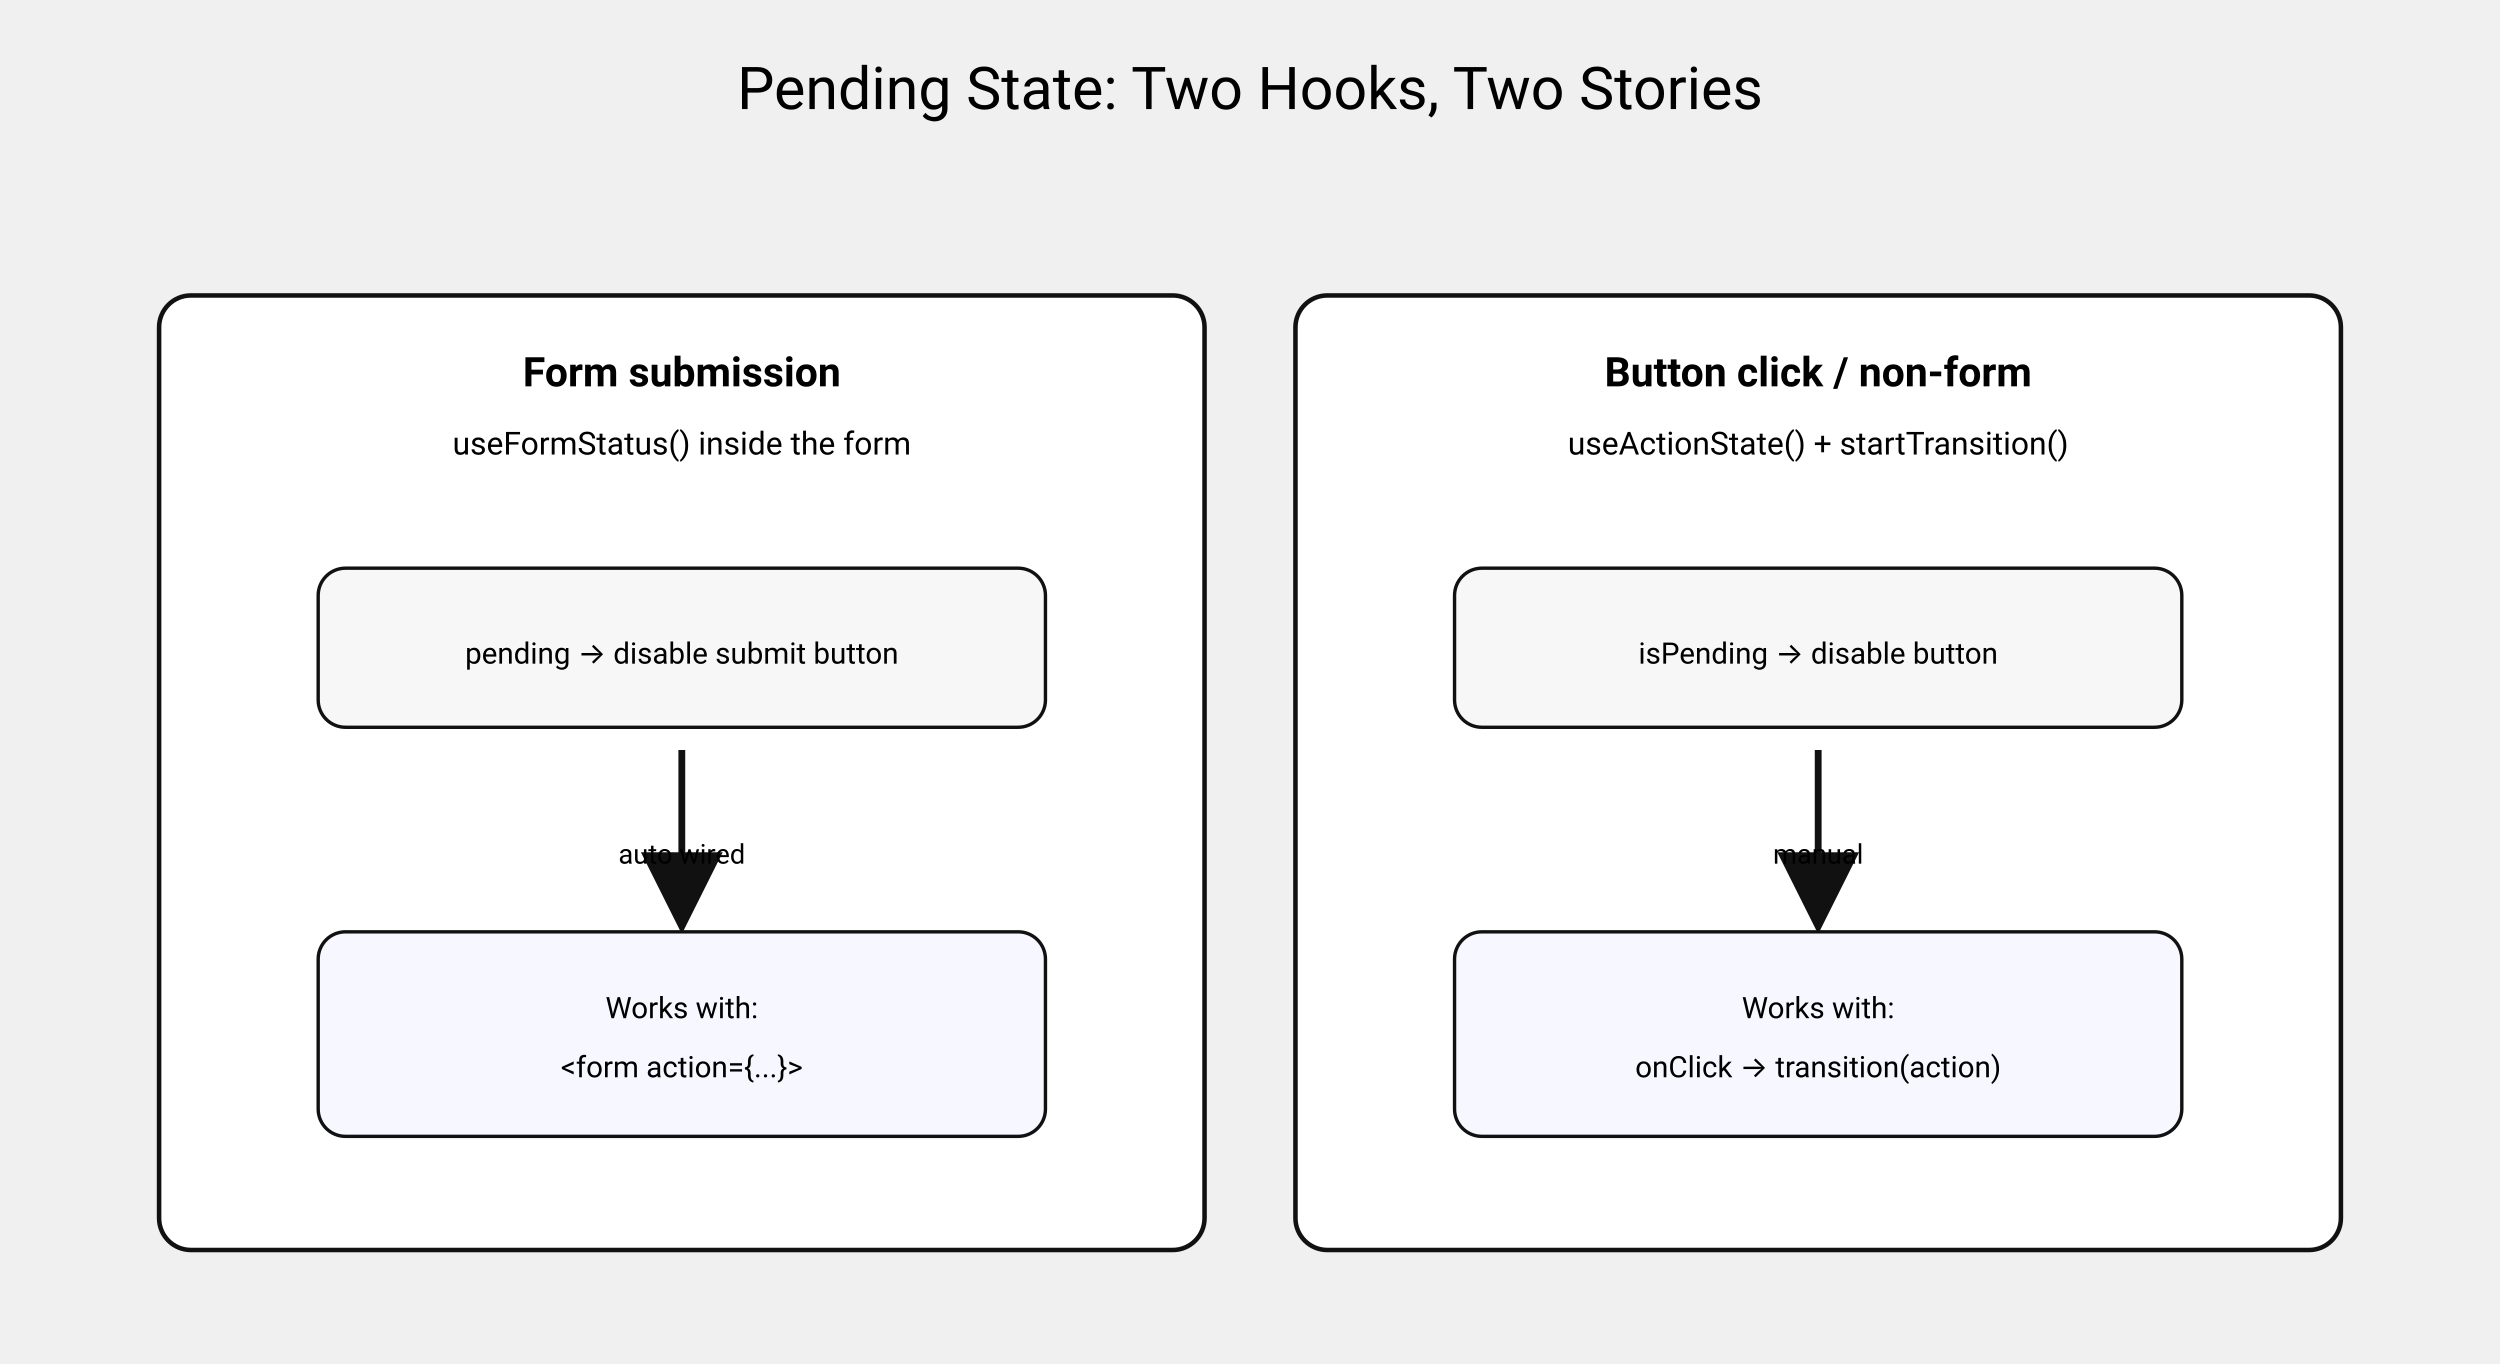
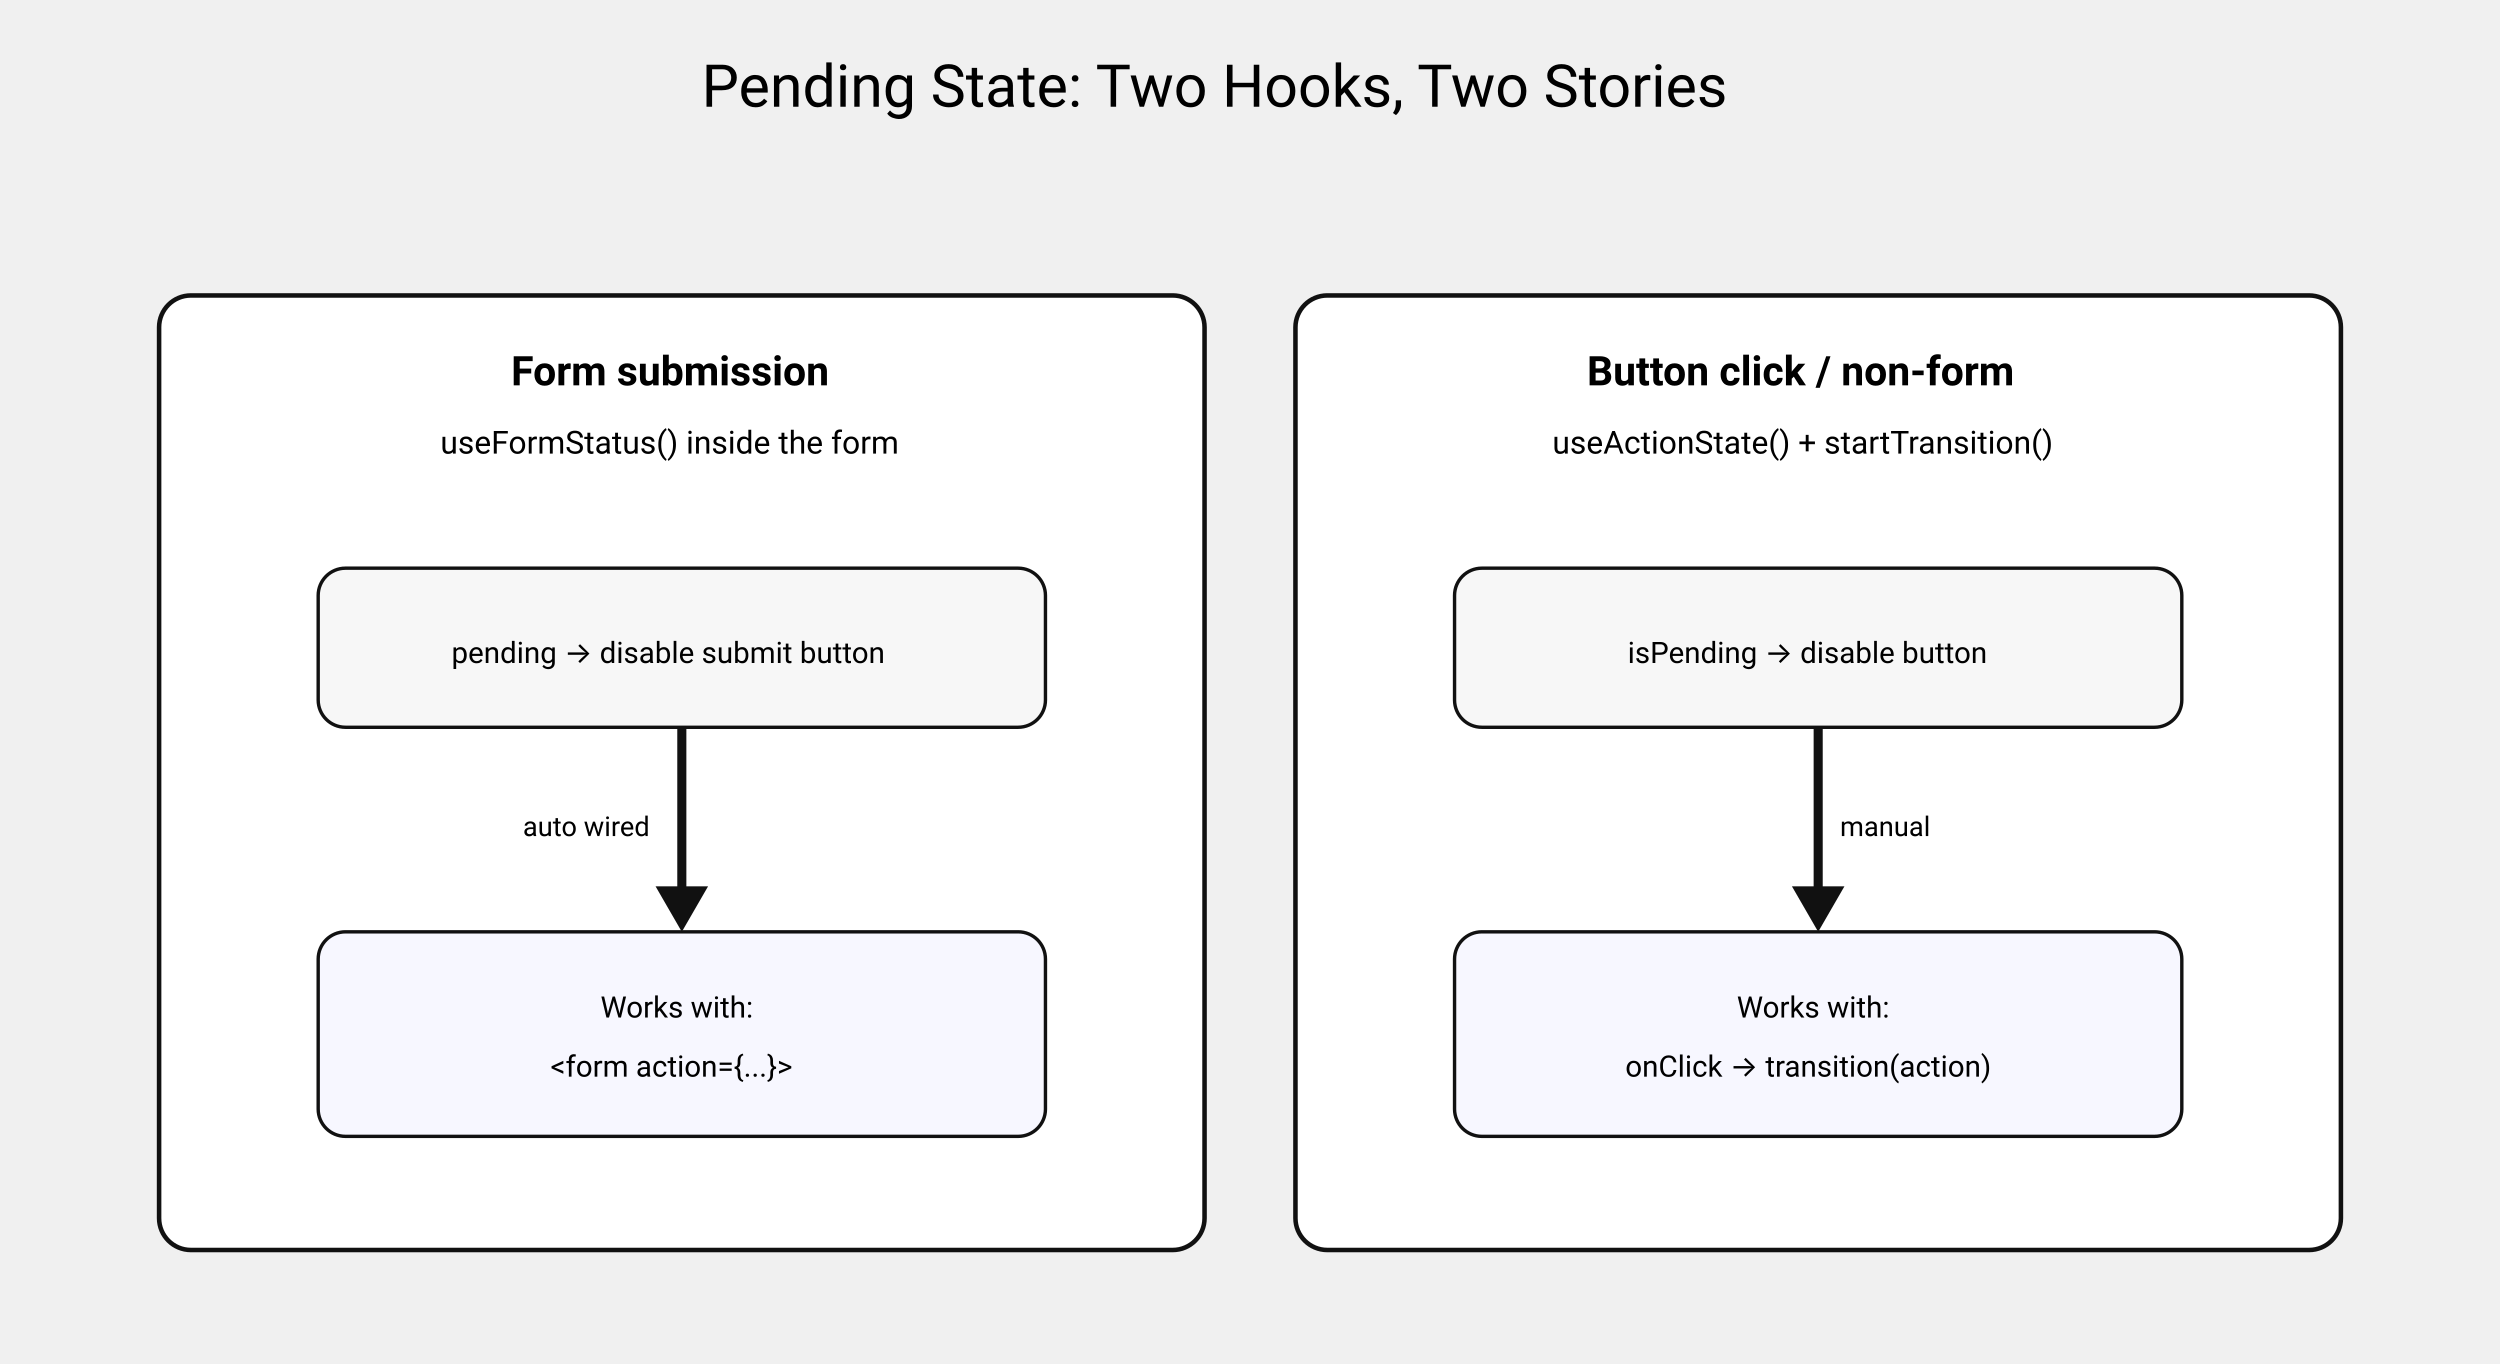
- <svg xmlns="http://www.w3.org/2000/svg" width="1100" height="600" viewBox="0 0 1100 600">
-   <defs>
-     <marker id="arrow" markerWidth="12" markerHeight="12" refX="10" refY="6" orient="auto">
-       <path d="M0,0 L12,6 L0,12 Z" fill="#111" />
-     </marker>
-   </defs>
-   <text x="550" y="48" text-anchor="middle" font-size="26" font-family="ui-sans-serif, system-ui, -apple-system, Segoe UI, Roboto">
-     Pending State: Two Hooks, Two Stories
+ <svg xmlns="http://www.w3.org/2000/svg" width="1100" height="600" viewBox="0 0 1100 600" fill="none">
+   <text fill="black" style="white-space: pre" xml:space="preserve" font-family="ui-sans-serif, system-ui, -apple-system, Segoe UI, Roboto" font-size="26" letter-spacing="0em">
+     <tspan x="308.726" y="46.955">Pending State: Two Hooks, Two Stories </tspan>
  </text>
-   <rect x="70" y="130" width="460" height="420" rx="14" fill="#fff" stroke="#111" stroke-width="2" />
-   <text x="300" y="170" text-anchor="middle" font-size="18" font-weight="700" font-family="ui-sans-serif, system-ui, -apple-system, Segoe UI, Roboto">Form submission</text>
-   <text x="300" y="200" text-anchor="middle" font-size="14" font-family="ui-sans-serif, system-ui, -apple-system, Segoe UI, Roboto">useFormStatus() inside the form</text>
-   <rect x="140" y="250" width="320" height="70" rx="12" fill="#f7f7f7" stroke="#111" stroke-width="1.5" />
-   <text x="300" y="292" text-anchor="middle" font-size="13" font-family="ui-sans-serif, system-ui, -apple-system, Segoe UI, Roboto">pending → disable submit button</text>
-   <line x1="300" y1="330" x2="300" y2="405" stroke="#111" stroke-width="3" marker-end="url(#arrow)" />
-   <text x="300" y="380" text-anchor="middle" font-size="12" font-family="ui-sans-serif, system-ui, -apple-system, Segoe UI, Roboto">auto wired</text>
-   <rect x="140" y="410" width="320" height="90" rx="12" fill="#f7f7ff" stroke="#111" stroke-width="1.5" />
-   <text x="300" y="448" text-anchor="middle" font-size="13" font-family="ui-sans-serif, system-ui, -apple-system, Segoe UI, Roboto">Works with:</text>
-   <text x="300" y="474" text-anchor="middle" font-size="13" font-family="ui-sans-serif, system-ui, -apple-system, Segoe UI, Roboto">&lt;form action={...}&gt;</text>
-   <rect x="570" y="130" width="460" height="420" rx="14" fill="#fff" stroke="#111" stroke-width="2" />
-   <text x="800" y="170" text-anchor="middle" font-size="18" font-weight="700" font-family="ui-sans-serif, system-ui, -apple-system, Segoe UI, Roboto">Button click / non-form</text>
-   <text x="800" y="200" text-anchor="middle" font-size="14" font-family="ui-sans-serif, system-ui, -apple-system, Segoe UI, Roboto">useActionState() + startTransition()</text>
-   <rect x="640" y="250" width="320" height="70" rx="12" fill="#f7f7f7" stroke="#111" stroke-width="1.5" />
-   <text x="800" y="292" text-anchor="middle" font-size="13" font-family="ui-sans-serif, system-ui, -apple-system, Segoe UI, Roboto">isPending → disable button</text>
-   <line x1="800" y1="330" x2="800" y2="405" stroke="#111" stroke-width="3" marker-end="url(#arrow)" />
-   <text x="800" y="380" text-anchor="middle" font-size="12" font-family="ui-sans-serif, system-ui, -apple-system, Segoe UI, Roboto">manual</text>
-   <rect x="640" y="410" width="320" height="90" rx="12" fill="#f7f7ff" stroke="#111" stroke-width="1.5" />
-   <text x="800" y="448" text-anchor="middle" font-size="13" font-family="ui-sans-serif, system-ui, -apple-system, Segoe UI, Roboto">Works with:</text>
-   <text x="800" y="474" text-anchor="middle" font-size="13" font-family="ui-sans-serif, system-ui, -apple-system, Segoe UI, Roboto">onClick → transition(action)</text>
+   <path d="M516 130H84C76.268 130 70 136.268 70 144V536C70 543.732 76.268 550 84 550H516C523.732 550 530 543.732 530 536V144C530 136.268 523.732 130 516 130Z" fill="white" stroke="#111111" stroke-width="2" />
+   <text fill="black" style="white-space: pre" xml:space="preserve" font-family="ui-sans-serif, system-ui, -apple-system, Segoe UI, Roboto" font-size="18" font-weight="bold" letter-spacing="0em">
+     <tspan x="224.889" y="169.545">Form submission</tspan>
+   </text>
+   <text fill="black" style="white-space: pre" xml:space="preserve" font-family="ui-sans-serif, system-ui, -apple-system, Segoe UI, Roboto" font-size="14" letter-spacing="0em">
+     <tspan x="193.749" y="199.591">useFormStatus() inside the form</tspan>
+   </text>
+   <path d="M448 250H152C145.373 250 140 255.373 140 262V308C140 314.627 145.373 320 152 320H448C454.627 320 460 314.627 460 308V262C460 255.373 454.627 250 448 250Z" fill="#F7F7F7" stroke="#111111" stroke-width="1.5" />
+   <text fill="black" style="white-space: pre" xml:space="preserve" font-family="ui-sans-serif, system-ui, -apple-system, Segoe UI, Roboto" font-size="13" letter-spacing="0em">
+     <tspan x="198.653" y="291.727">pending → disable submit button</tspan>
+   </text>
+   <text fill="black" style="white-space: pre" xml:space="preserve" font-family="ui-sans-serif, system-ui, -apple-system, Segoe UI, Roboto" font-size="12" letter-spacing="0em">
+     <tspan x="230.07" y="367.864">auto wired</tspan>
+   </text>
+   <path d="M448 410H152C145.373 410 140 415.373 140 422V488C140 494.627 145.373 500 152 500H448C454.627 500 460 494.627 460 488V422C460 415.373 454.627 410 448 410Z" fill="#F7F7FF" stroke="#111111" stroke-width="1.5" />
+   <text fill="black" style="white-space: pre" xml:space="preserve" font-family="ui-sans-serif, system-ui, -apple-system, Segoe UI, Roboto" font-size="13" letter-spacing="0em">
+     <tspan x="264.212" y="447.727">Works with:</tspan>
+   </text>
+   <text fill="black" style="white-space: pre" xml:space="preserve" font-family="ui-sans-serif, system-ui, -apple-system, Segoe UI, Roboto" font-size="13" letter-spacing="0em">
+     <tspan x="242.217" y="473.727">&lt;form action={...}&gt;</tspan>
+   </text>
+   <path d="M1016 130H584C576.268 130 570 136.268 570 144V536C570 543.732 576.268 550 584 550H1016C1023.73 550 1030 543.732 1030 536V144C1030 136.268 1023.73 130 1016 130Z" fill="white" stroke="#111111" stroke-width="2" />
+   <text fill="black" style="white-space: pre" xml:space="preserve" font-family="ui-sans-serif, system-ui, -apple-system, Segoe UI, Roboto" font-size="18" font-weight="bold" letter-spacing="0em">
+     <tspan x="698.284" y="169.545">Button click / non-form</tspan>
+   </text>
+   <text fill="black" style="white-space: pre" xml:space="preserve" font-family="ui-sans-serif, system-ui, -apple-system, Segoe UI, Roboto" font-size="14" letter-spacing="0em">
+     <tspan x="683.037" y="199.591">useActionState() + startTransition()</tspan>
+   </text>
+   <path d="M948 250H652C645.373 250 640 255.373 640 262V308C640 314.627 645.373 320 652 320H948C954.627 320 960 314.627 960 308V262C960 255.373 954.627 250 948 250Z" fill="#F7F7F7" stroke="#111111" stroke-width="1.5" />
+   <text fill="black" style="white-space: pre" xml:space="preserve" font-family="ui-sans-serif, system-ui, -apple-system, Segoe UI, Roboto" font-size="13" letter-spacing="0em">
+     <tspan x="716.179" y="291.727">isPending → disable button</tspan>
+   </text>
+   <text fill="black" style="white-space: pre" xml:space="preserve" font-family="ui-sans-serif, system-ui, -apple-system, Segoe UI, Roboto" font-size="12" letter-spacing="0em">
+     <tspan x="809.604" y="367.864">manual</tspan>
+   </text>
+   <path d="M948 410H652C645.373 410 640 415.373 640 422V488C640 494.627 645.373 500 652 500H948C954.627 500 960 494.627 960 488V422C960 415.373 954.627 410 948 410Z" fill="#F7F7FF" stroke="#111111" stroke-width="1.5" />
+   <text fill="black" style="white-space: pre" xml:space="preserve" font-family="ui-sans-serif, system-ui, -apple-system, Segoe UI, Roboto" font-size="13" letter-spacing="0em">
+     <tspan x="764.212" y="447.727">Works with:</tspan>
+   </text>
+   <text fill="black" style="white-space: pre" xml:space="preserve" font-family="ui-sans-serif, system-ui, -apple-system, Segoe UI, Roboto" font-size="13" letter-spacing="0em">
+     <tspan x="715.125" y="473.727">onClick → transition(action)</tspan>
+   </text>
+   <path d="M300 410L311.547 390H288.453L300 410ZM300 320H298V392H300H302V320H300Z" fill="#111111" />
+   <path d="M800 410L811.547 390H788.453L800 410ZM800 320H798V392H800H802V320H800Z" fill="#111111" />
</svg>
